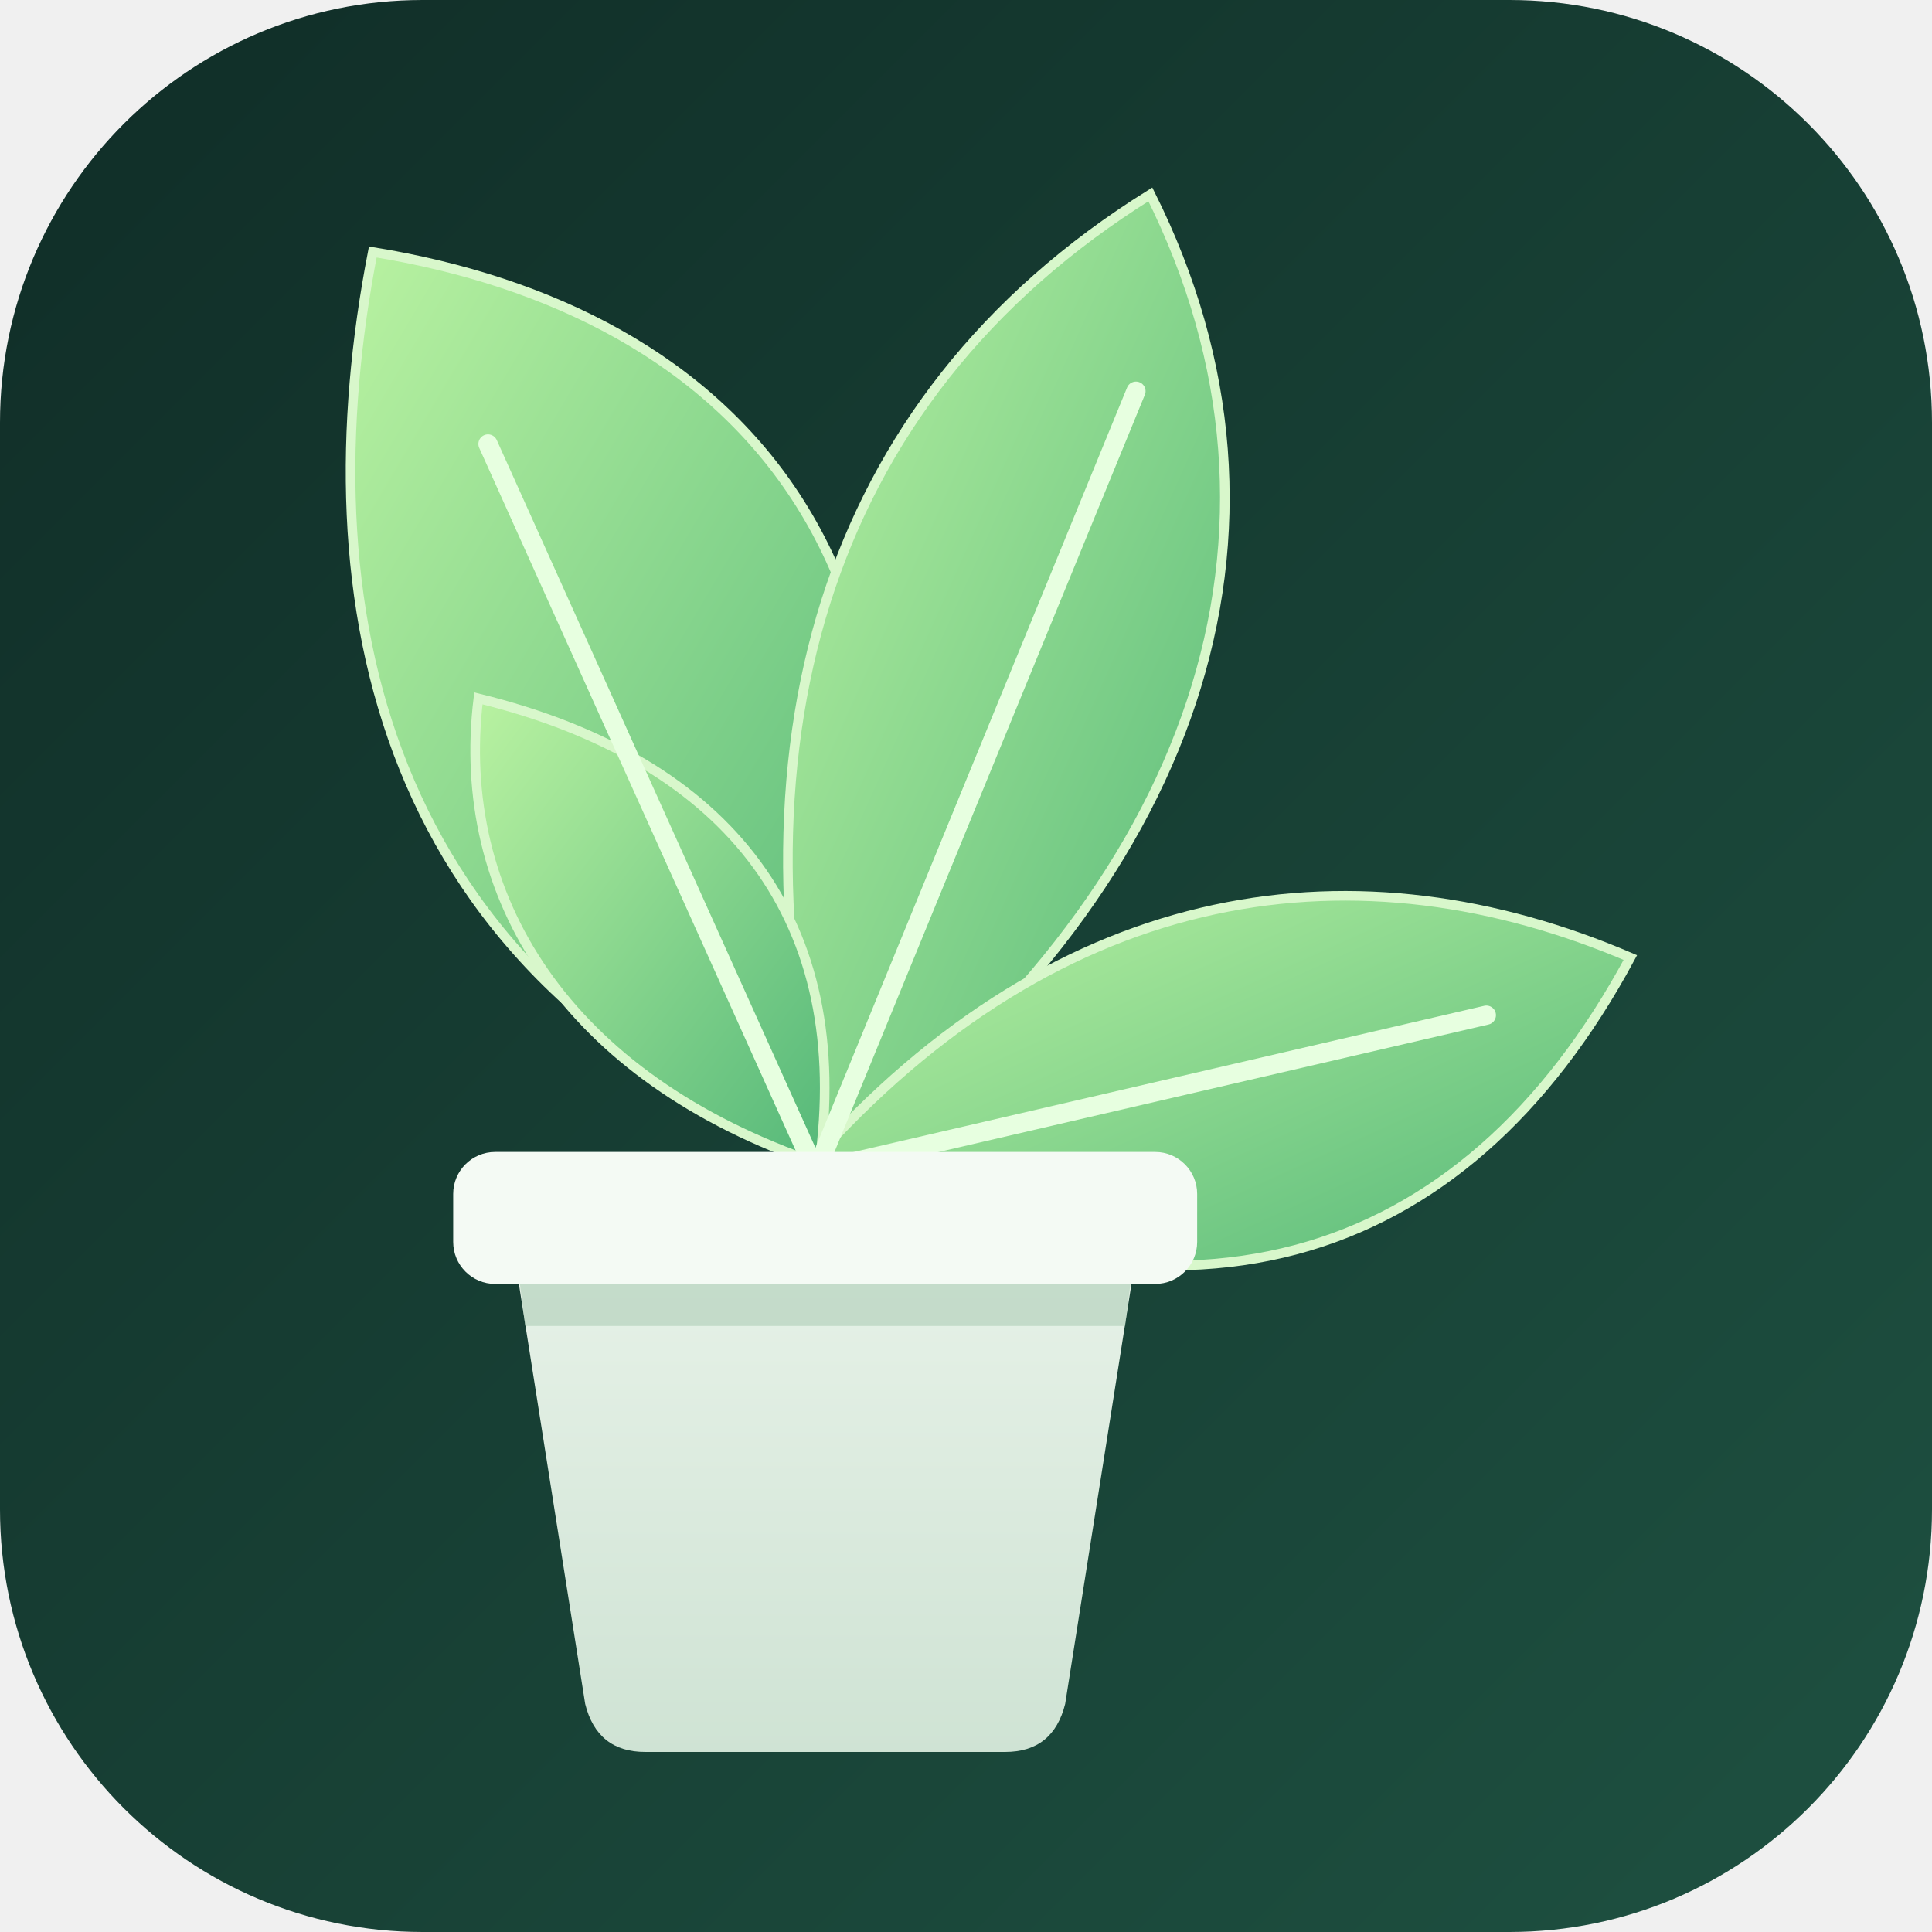
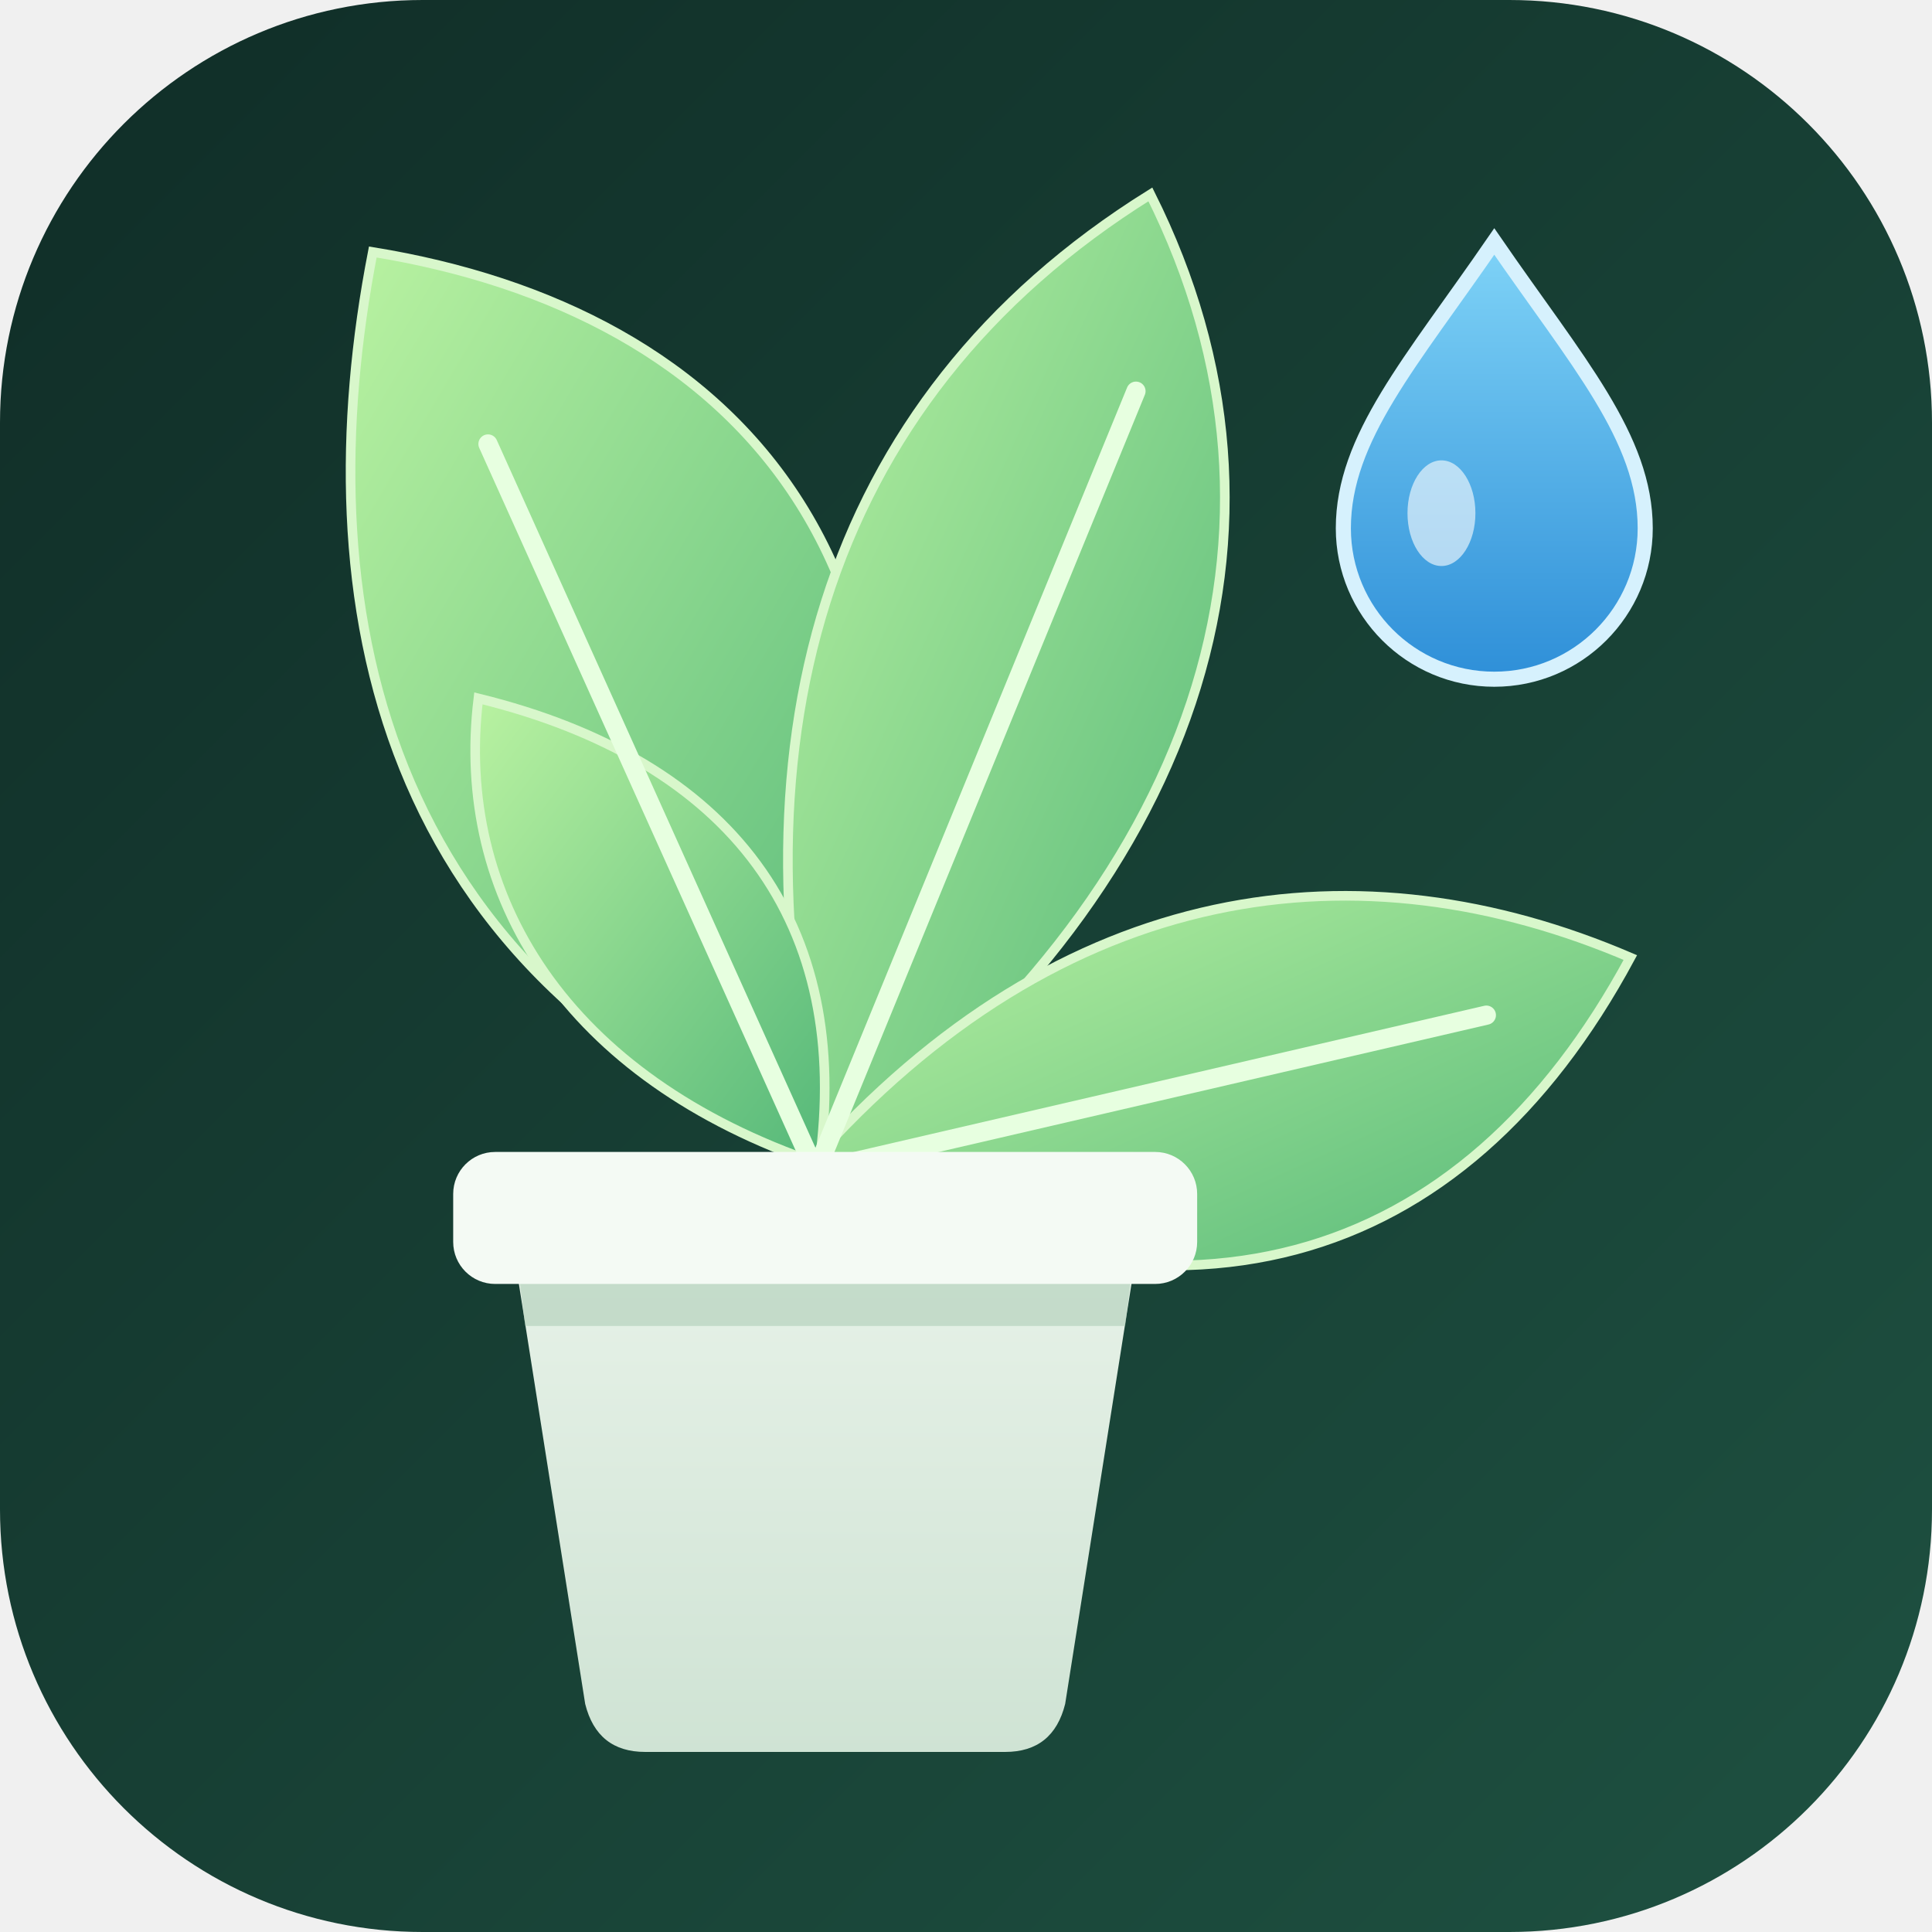
<svg xmlns="http://www.w3.org/2000/svg" viewBox="0 0 256 256" width="256" height="256">
  <defs>
    <linearGradient id="pm-bg" x1="0" y1="0" x2="1" y2="1">
      <stop offset="0" stop-color="#102d27" />
      <stop offset="1" stop-color="#1e5141" />
    </linearGradient>
    <linearGradient id="pm-pot" x1="0" y1="0" x2="0" y2="1">
      <stop offset="0" stop-color="#e7f2e8" />
      <stop offset="1" stop-color="#cfe3d4" />
+     </linearGradient>
+     <linearGradient id="pm-drop" x1="0" y1="0" x2="0" y2="1">
+       <stop offset="0" stop-color="#7fd3f7" />
+       <stop offset="1" stop-color="#2e8fd8" />
    </linearGradient>
    <linearGradient id="pm-leaf" x1="0" y1="0" x2="1" y2="1">
      <stop offset="0" stop-color="#b9f2a1" />
      <stop offset="1" stop-color="#55b879" />
    </linearGradient>
  </defs>
  <rect id="pm-tile" width="256" height="256" rx="56" fill="url(#pm-bg)" />
  <g id="pm-plant" transform="translate(20.3 -15.9) scale(.795)" fill="url(#pm-leaf)" stroke="#d8f7cb" stroke-width="2">
    <g transform="translate(111 214) scale(.8) translate(-111 -214)">
      <path d="M112 212C18 176 4 96 18 24c74 12 132 65 94 188Z" />
      <path d="M113 214C91 128 111 55 180 12c35 70 10 145-67 202Z" />
      <path d="M109 214C162 154 224 147 280 171c-35 65-94 83-171 43Z" />
      <path d="M111 214C58 196 35 158 40 117c53 13 78 47 71 97Z" />
      <path d="M110 215L42 64M111 214L177 53M112 215L250 183" fill="none" stroke="#e7ffe0" stroke-width="4" stroke-linecap="round" />
    </g>
    <g stroke="none">
      <path d="M60 228H164L152 304Q150 312 142 312H82Q74 312 72 304Z" fill="url(#pm-pot)" />
      <path d="M61 233H163L162 241H62Z" fill="#a9cbb2" opacity=".55" />
      <rect x="50" y="212" width="124" height="22" rx="7" fill="#f4faf4" />
    </g>
  </g>
+   <g id="pm-drop-mark" transform="translate(198 62)">
+     <path d="M0-30C11-14 20-4 20 8A20 20 0 0 1-20 8C-20-4-11-14 0-30Z" fill="url(#pm-drop)" stroke="#d6f1fd" stroke-width="2" />
+     <ellipse cx="-7" cy="6" rx="4.5" ry="7" fill="#ffffff" opacity=".6" />
+   </g>
</svg>
